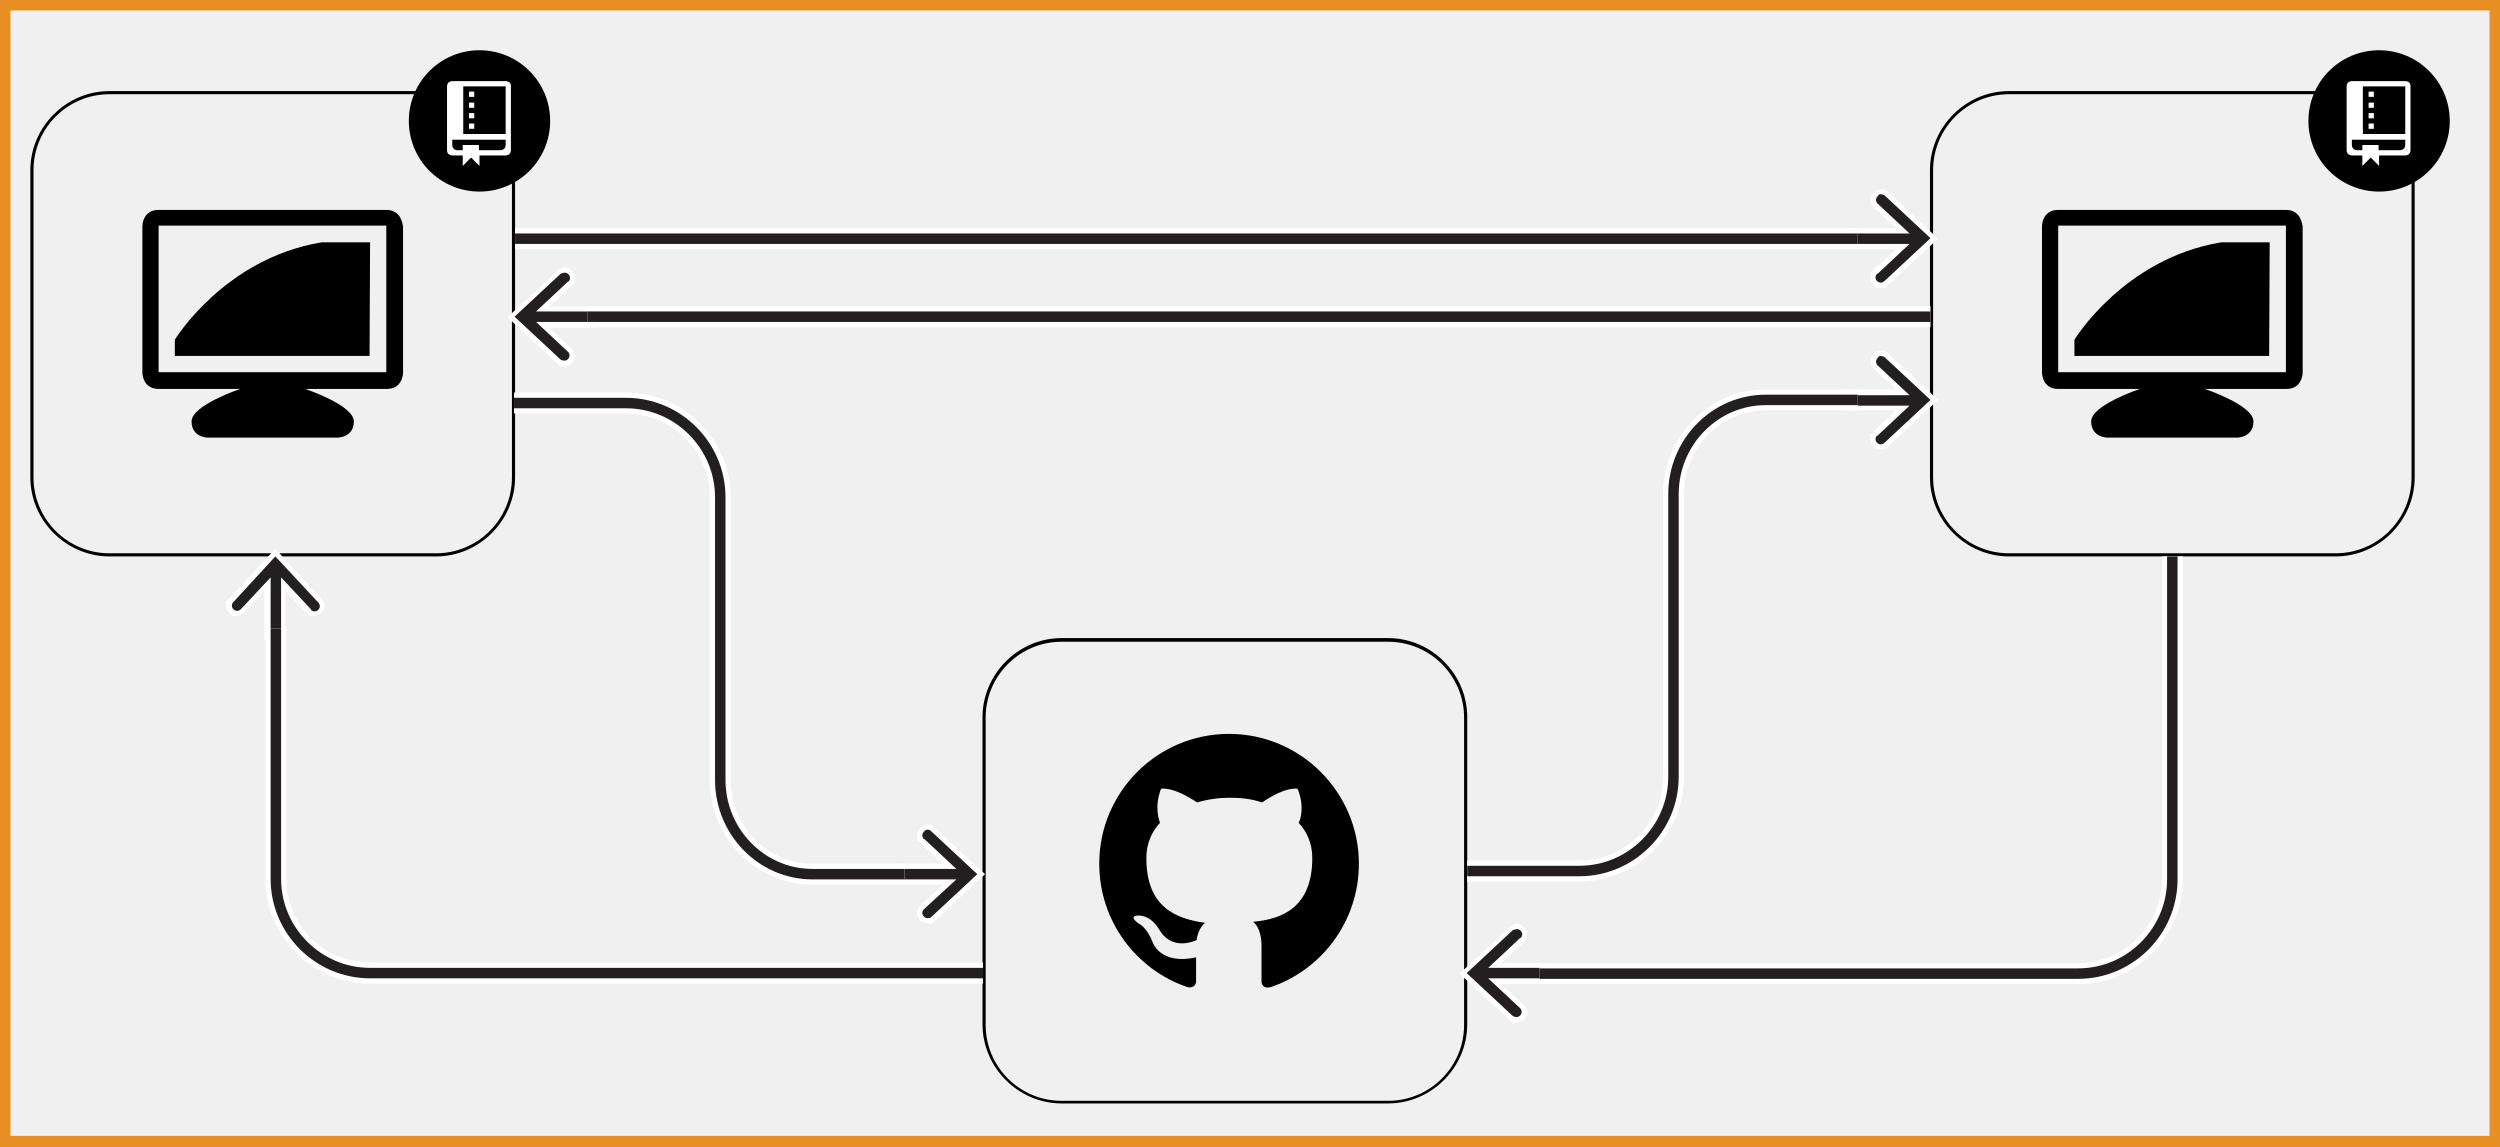
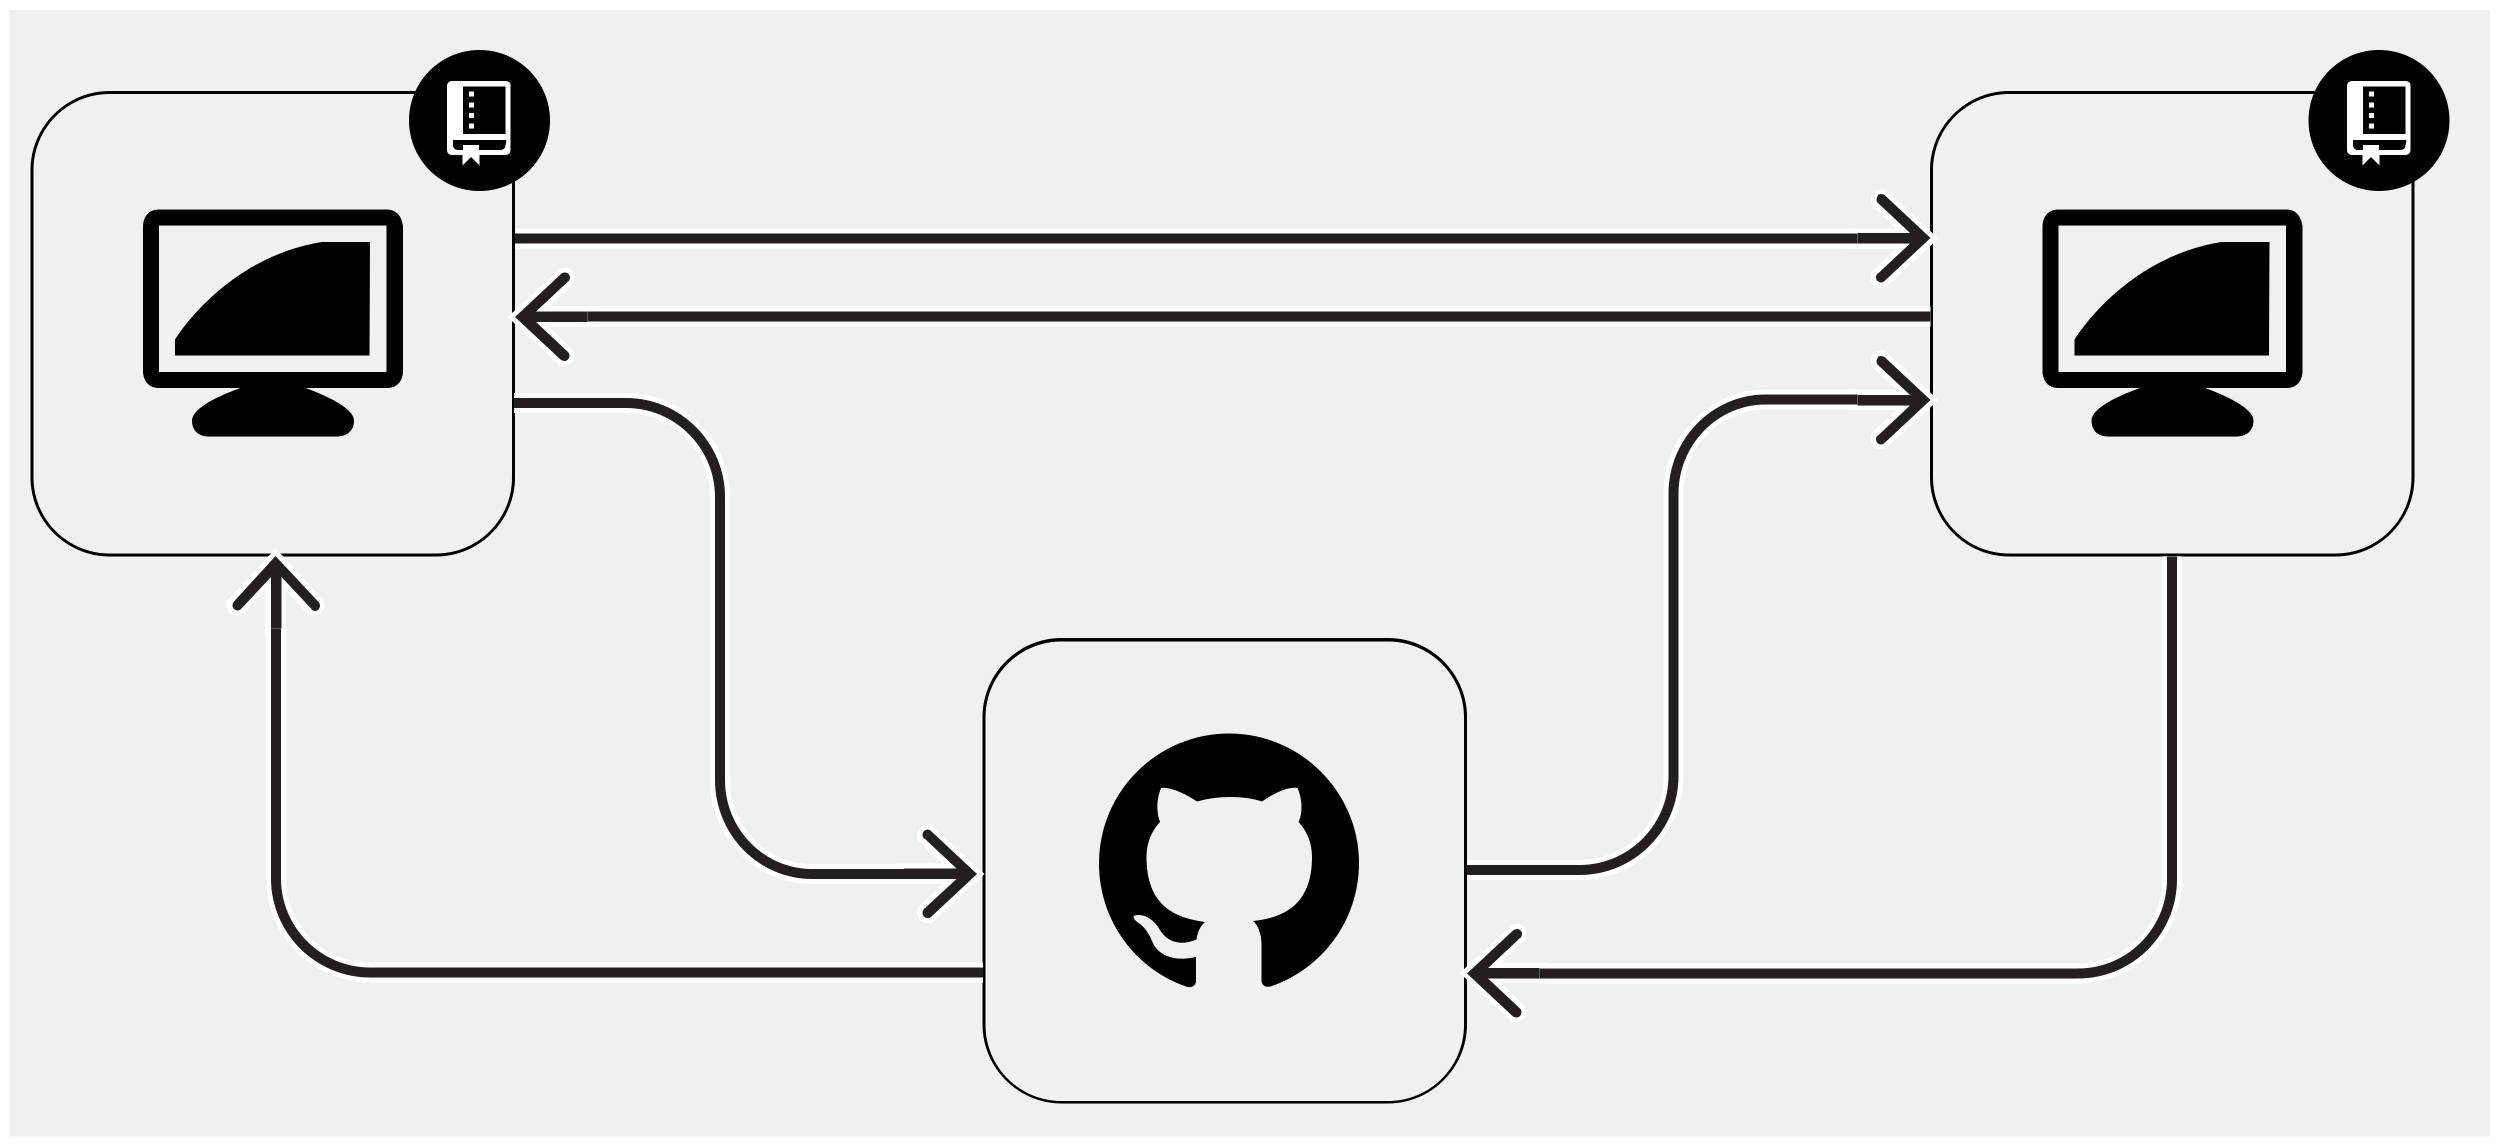
- <svg xmlns="http://www.w3.org/2000/svg" version="1.1" id="Layer_1" x="0px" y="0px" viewBox="-218 97.6 477.6 219" enable-background="new -218 97.6 477.6 219" xml:space="preserve">
-   <symbol id="arrow" viewBox="-73.4 -9.6 146.8 19.1">
-     <g>
-       <path fill="#221F1F" d="M62.5,9c0.4,0,0.8-0.2,1.1-0.4l9.2-8.5l-9.6-8.9l-0.1,0.1c-0.2-0.1-0.4-0.1-0.6-0.1    c-0.8,0-1.5,0.7-1.5,1.5c0,0.4,0.2,0.8,0.4,1.1l5.2,4.9h-138c-0.8,0-1.5,0.7-1.5,1.5s0.7,1.5,1.5,1.5h138L61,6.9L61.1,7    c-0.1,0.2-0.2,0.5-0.2,0.7C61,8.3,61.7,9,62.5,9z" />
-       <path fill="#FFFFFF" d="M62.5-8.4c-0.6,0-1,0.4-1,1c0,0.3,0.1,0.5,0.3,0.7L67.9-1H-71.3c-0.6,0-1,0.4-1,1s0.4,1,1,1H68l-6.1,5.7    l0,0c-0.2,0.2-0.4,0.4-0.4,0.7c0,0.6,0.4,1,1,1c0.3,0,0.5-0.1,0.7-0.3l0,0L72-0.1l-8.8-8.2l0,0C63-8.3,62.8-8.4,62.5-8.4     M63.1-9.6l0.7,0.7l8.8,8.2L73.4,0l-0.8,0.7l-8.8,8.2c-0.4,0.4-0.9,0.6-1.4,0.6c-1.1,0-2-0.9-2-2c0-0.2,0-0.4,0.1-0.6l-0.2-0.2    L61,6l4.3-4H-71.4c-1.1,0-2-0.9-2-2s0.9-2,2-2H65.4l-4.3-4c-0.4-0.4-0.6-0.9-0.6-1.4c0-1.1,0.9-2,2-2c0.1,0,0.3,0,0.4,0L63.1-9.6    L63.1-9.6z" />
-     </g>
-   </symbol>
+ <svg xmlns="http://www.w3.org/2000/svg" version="1.1" id="Layer_1" x="0px" y="0px" viewBox="-218 233 500 229.3" enable-background="new -218 233 500 229.3" xml:space="preserve">
  <g id="boundary">
-     <path fill="none" stroke="#E88F24" stroke-width="4" stroke-miterlimit="10" d="M-218,97.6v219h477.6v-219H-218z" />
+     <path fill="none" stroke="#FFFFFF" stroke-width="4" stroke-miterlimit="10" d="M-218,233v229.3h500V233C282,233-218,233-218,233z" />
  </g>
  <g>
-     <path d="M16.8,237.8C3.1,237.8-8,248.9-8,262.6c0,11,7.1,20.3,16.9,23.6c1.2,0.2,1.6-0.6,1.6-1.1s0-2.6,0-4.6   c-6.9,1.5-8.3-2.9-8.3-2.9c-1.1-2.9-2.7-3.6-2.7-3.6c-2.2-1.6,0.1-1.5,0.1-1.5c2.5,0.1,3.8,2.6,3.8,2.6c2.2,3.8,5.8,2.7,7.2,2.1   c0.2-1.6,0.9-2.7,1.6-3.3C6.7,273.1,1,271,1,261.5c0-2.7,1-5,2.6-6.7c-0.2-0.6-1.1-3.1,0.2-6.5c0,0,2.1-0.6,6.9,2.6   c2-0.6,4.1-0.9,6.2-0.9s4.2,0.2,6.2,0.9c4.7-3.2,6.8-2.6,6.8-2.6c1.4,3.4,0.5,6,0.2,6.5c1.6,1.7,2.6,4,2.6,6.7   c0,9.5-5.8,11.7-11.3,12.2c0.9,0.7,1.6,2.3,1.6,4.6c0,3.3,0,6,0,6.8c0,0.6,0.4,1.4,1.7,1.1c9.8-3.3,16.9-12.6,16.9-23.6   C41.6,249,30.5,237.8,16.8,237.8z" />
+     <path d="M27.8,379.7c-14.3,0-26,11.6-26,26c0,11.5,7.4,21.3,17.7,24.7c1.3,0.2,1.7-0.6,1.7-1.2c0-0.5,0-2.7,0-4.8   c-7.2,1.6-8.7-3-8.7-3c-1.2-3-2.8-3.8-2.8-3.8c-2.3-1.7,0.1-1.6,0.1-1.6c2.6,0.1,4,2.7,4,2.7c2.3,4,6.1,2.8,7.5,2.2   c0.2-1.7,0.9-2.8,1.7-3.5c-5.8-0.8-11.7-3-11.7-13c0-2.8,1-5.2,2.7-7c-0.2-0.6-1.2-3.2,0.2-6.8c0,0,2.2-0.6,7.2,2.7   c2.1-0.6,4.3-0.9,6.5-0.9s4.4,0.2,6.5,0.9c4.9-3.4,7.1-2.7,7.1-2.7c1.5,3.6,0.5,6.3,0.2,6.8c1.7,1.8,2.7,4.2,2.7,7   c0,9.9-6.1,12.2-11.8,12.8c0.9,0.7,1.7,2.4,1.7,4.8c0,3.5,0,6.3,0,7.1c0,0.6,0.4,1.5,1.8,1.2c10.3-3.5,17.7-13.2,17.7-24.7   C53.8,391.5,42.2,379.7,27.8,379.7z" />
    <g id="border_1_">
-       <path d="M47.2,220.2c8,0,14.5,6.5,14.5,14.5v58.7c0,8-6.5,14.5-14.5,14.5h-62.4c-8,0-14.5-6.5-14.5-14.5v-58.7    c0-8,6.5-14.5,14.5-14.5L47.2,220.2 M47.2,219.5h-62.4c-8.3,0-15.1,6.9-15.1,15.1v58.7c0,8.3,6.9,15.1,15.1,15.1h62.4    c8.3,0,15.1-6.9,15.1-15.1v-58.7C62.3,226.3,55.4,219.5,47.2,219.5L47.2,219.5z" />
+       <path d="M59.6,361.3c8.4,0,15.2,6.8,15.2,15.2v61.5c0,8.4-6.8,15.2-15.2,15.2H-5.7c-8.4,0-15.2-6.8-15.2-15.2v-61.5    c0-8.4,6.8-15.2,15.2-15.2H59.6 M59.6,360.6H-5.7c-8.7,0-15.8,7.2-15.8,15.8v61.5c0,8.7,7.2,15.8,15.8,15.8h65.3    c8.7,0,15.8-7.2,15.8-15.8v-61.5C75.4,367.7,68.2,360.6,59.6,360.6L59.6,360.6z" />
    </g>
  </g>
  <g>
    <g>
      <g id="border_2_">
-         <path d="M228.2,115.6c8,0,14.5,6.5,14.5,14.5v58.7c0,8-6.5,14.5-14.5,14.5h-62.4c-8,0-14.5-6.5-14.5-14.5v-58.7     c0-8,6.5-14.5,14.5-14.5H228.2 M228.2,115h-62.4c-8.3,0-15.1,6.9-15.1,15.1v58.7c0,8.3,6.9,15.1,15.1,15.1h62.4     c8.3,0,15.1-6.9,15.1-15.1v-58.7C243.2,121.8,236.5,115,228.2,115L228.2,115z" />
+         <path d="M249.1,251.8c8.4,0,15.2,6.8,15.2,15.2v61.5c0,8.4-6.8,15.2-15.2,15.2h-65.3c-8.4,0-15.2-6.8-15.2-15.2V267     c0-8.4,6.8-15.2,15.2-15.2H249.1 M249.1,251.2h-65.3c-8.7,0-15.8,7.2-15.8,15.8v61.5c0,8.7,7.2,15.8,15.8,15.8h65.3     c8.7,0,15.8-7.2,15.8-15.8V267C264.8,258.3,257.8,251.2,249.1,251.2L249.1,251.2z" />
      </g>
-       <path d="M218.7,137.7c-3.1,0-43.5,0-43.5,0c-3.1,0-3.1,3.1-3.1,3.1v28c0,0,0,3.1,3.1,3.1h15.6c0,0-9.3,3.1-9.3,6.2    c0,3.1,3.1,3.1,3.1,3.1h24.8c0,0,3.1,0,3.1-3.1c0-3.1-9.3-6.2-9.3-6.2h15.6c3.1,0,3.1-3.1,3.1-3.1v-28    C221.8,140.9,221.8,137.7,218.7,137.7z M218.7,168.7h-43.5v-28h43.5V168.7z M215.6,143.9h-9.3c-18.6,3.1-28,18.6-28,18.6v3.1h37.2    L215.6,143.9L215.6,143.9z" />
+       <path d="M239.2,274.9c-3.2,0-45.5,0-45.5,0c-3.2,0-3.2,3.2-3.2,3.2v29.3c0,0,0,3.2,3.2,3.2H210c0,0-9.7,3.2-9.7,6.5    s3.2,3.2,3.2,3.2h26c0,0,3.2,0,3.2-3.2s-9.7-6.5-9.7-6.5h16.3c3.2,0,3.2-3.2,3.2-3.2v-29.3C242.4,278.3,242.4,274.9,239.2,274.9z     M239.2,307.4h-45.5v-29.3h45.5V307.4z M235.9,281.4h-9.7c-19.5,3.2-29.3,19.5-29.3,19.5v3.2h38.9L235.9,281.4L235.9,281.4z" />
    </g>
    <g>
-       <circle cx="236.5" cy="120.7" r="13.5" />
-       <path fill="#FFFFFF" d="M235.5,117.2h-1v1h1V117.2z M235.5,115.1h-1v1h1V115.1z M241.5,113.1h-10.2c0,0-1,0-1,1v12.2c0,1,1,1,1,1    h2v2l1.6-1.6l1.6,1.6v-2h5c0,0,1,0,1-1v-12.2C242.6,113.1,241.5,113.1,241.5,113.1z M241.5,125.3c0,1-1,1-1,1h-4.1v-1h-3.1v1h-1    c-1,0-1-1-1-1v-1h10.2L241.5,125.3L241.5,125.3z M241.5,123.2h-8.1v-9.1h8.1V123.2z M235.5,121.2h-1v1h1V121.2z M235.5,119.2h-1v1    h1V119.2z" />
+       <circle cx="257.8" cy="257.1" r="14.1" />
+       <path fill="#FFFFFF" d="M256.8,253.5h-1v1h1V253.5z M256.8,251.3h-1v1h1V251.3z M263.1,249.2h-10.7c0,0-1,0-1,1V263c0,1,1,1,1,1    h2.1v2.1l1.7-1.7l1.7,1.7v-2.1h5.2c0,0,1,0,1-1v-12.8C264.2,249.2,263.1,249.2,263.1,249.2z M263.1,262c0,1-1,1-1,1h-4.3v-1h-3.2    v1h-1c-1,0-1-1-1-1v-1h10.7L263.1,262L263.1,262z M263.1,259.8h-8.5v-9.5h8.5V259.8z M256.8,257.7h-1v1h1V257.7z M256.8,255.6h-1    v1h1V255.6z" />
    </g>
  </g>
  <g>
    <g>
      <g id="border_3_">
-         <path d="M-134.7,115.6c8,0,14.5,6.5,14.5,14.5v58.7c0,8-6.5,14.5-14.5,14.5h-62.4c-8,0-14.5-6.5-14.5-14.5v-58.7     c0-8,6.5-14.5,14.5-14.5H-134.7 M-134.7,115h-62.4c-8.3,0-15.1,6.9-15.1,15.1v58.7c0,8.3,6.9,15.1,15.1,15.1h62.4     c8.3,0,15.1-6.9,15.1-15.1v-58.7C-119.7,121.8-126.4,115-134.7,115L-134.7,115z" />
+         <path d="M-130.8,251.8c8.4,0,15.2,6.8,15.2,15.2v61.5c0,8.4-6.8,15.2-15.2,15.2h-65.3c-8.4,0-15.2-6.8-15.2-15.2V267     c0-8.4,6.8-15.2,15.2-15.2H-130.8 M-130.8,251.2h-65.3c-8.7,0-15.8,7.2-15.8,15.8v61.5c0,8.7,7.2,15.8,15.8,15.8h65.3     c8.7,0,15.8-7.2,15.8-15.8V267C-115.1,258.3-122.1,251.2-130.8,251.2L-130.8,251.2z" />
      </g>
-       <path d="M-144.2,137.7c-3.1,0-43.5,0-43.5,0c-3.1,0-3.1,3.1-3.1,3.1v28c0,0,0,3.1,3.1,3.1h15.6c0,0-9.3,3.1-9.3,6.2    c0,3.1,3.1,3.1,3.1,3.1h24.8c0,0,3.1,0,3.1-3.1c0-3.1-9.3-6.2-9.3-6.2h15.6c3.1,0,3.1-3.1,3.1-3.1v-28    C-141.1,140.9-141.1,137.7-144.2,137.7z M-144.2,168.7h-43.5v-28h43.5V168.7z M-147.3,143.9h-9.3c-18.6,3.1-28,18.6-28,18.6v3.1    h37.2L-147.3,143.9L-147.3,143.9z" />
+       <path d="M-140.7,274.9c-3.2,0-45.5,0-45.5,0c-3.2,0-3.2,3.2-3.2,3.2v29.3c0,0,0,3.2,3.2,3.2h16.3c0,0-9.7,3.2-9.7,6.5    s3.2,3.2,3.2,3.2h26c0,0,3.2,0,3.2-3.2s-9.7-6.5-9.7-6.5h16.3c3.2,0,3.2-3.2,3.2-3.2v-29.3C-137.5,278.3-137.5,274.9-140.7,274.9z     M-140.7,307.4h-45.5v-29.3h45.5V307.4z M-144,281.4h-9.7c-19.5,3.2-29.3,19.5-29.3,19.5v3.2h38.9L-144,281.4L-144,281.4z" />
    </g>
    <g>
-       <circle cx="-126.4" cy="120.7" r="13.5" />
-       <path fill="#FFFFFF" d="M-127.4,117.2h-1v1h1V117.2z M-127.4,115.1h-1v1h1V115.1z M-121.4,113.1h-10.2c0,0-1,0-1,1v12.2    c0,1,1,1,1,1h2v2l1.6-1.6l1.6,1.6v-2h5c0,0,1,0,1-1v-12.2C-120.3,113.1-121.4,113.1-121.4,113.1z M-121.4,125.3c0,1-1,1-1,1h-4.1    v-1h-3.1v1h-1c-1,0-1-1-1-1v-1h10.2L-121.4,125.3L-121.4,125.3z M-121.4,123.2h-8.1v-9.1h8.1V123.2z M-127.4,121.2h-1v1h1V121.2z     M-127.4,119.2h-1v1h1V119.2z" />
+       <circle cx="-122.1" cy="257.1" r="14.1" />
+       <path fill="#FFFFFF" d="M-123.2,253.5h-1v1h1C-123.2,254.5-123.2,253.5-123.2,253.5z M-123.2,251.3h-1v1h1    C-123.2,252.3-123.2,251.3-123.2,251.3z M-116.9,249.2h-10.7c0,0-1,0-1,1V263c0,1,1,1,1,1h2.1v2.1l1.7-1.7l1.7,1.7v-2.1h5.2    c0,0,1,0,1-1v-12.8C-115.7,249.2-116.9,249.2-116.9,249.2z M-116.9,262c0,1-1,1-1,1h-4.3v-1h-3.2v1h-1c-1,0-1-1-1-1v-1h10.7    L-116.9,262L-116.9,262z M-116.9,259.8h-8.5v-9.5h8.5V259.8z M-123.2,257.7h-1v1h1C-123.2,258.7-123.2,257.7-123.2,257.7z     M-123.2,255.6h-1v1h1C-123.2,256.6-123.2,255.6-123.2,255.6z" />
    </g>
  </g>
  <g>
    <g>
-       <path fill="#231F20" d="M141.3,182.9c-0.4,0-0.8-0.2-1.1-0.4c-0.3-0.3-0.4-0.7-0.4-1.1c0-0.3,0.1-0.5,0.2-0.7l0,0l0.4-0.3l5.2-4.8    h-10.1v-3h10.1l-5.2-4.8c-0.3-0.3-0.5-0.7-0.5-1.1c0-0.4,0.2-0.8,0.4-1.1c0.3-0.3,0.7-0.4,1-0.4c0.2,0,0.4,0,0.6,0.1l0.1-0.1    l0.4,0.3l9.2,8.5l-9.2,8.5C142.1,182.8,141.7,182.9,141.3,182.9z" />
-       <path fill="#FFFFFF" d="M141.3,165.6c0.2,0,0.5,0.1,0.7,0.2l0,0l8.8,8.2l-8.8,8.2c-0.2,0.2-0.5,0.3-0.7,0.3s-0.5-0.1-0.7-0.3    c-0.4-0.4-0.4-1,0-1.4c0,0,0,0,0.1,0l0,0l6.1-5.7h-10.9c0-0.7,0-1.3,0-2h10.9l-6.1-5.7c-0.4-0.4-0.4-1,0-1.4    C140.8,165.7,141.1,165.6,141.3,165.6 M141.9,164.4l-0.2,0.2c-0.1,0-0.3,0-0.4,0c-0.5,0-1,0.2-1.4,0.6c-0.4,0.4-0.6,0.9-0.6,1.4    c0,0.5,0.2,1,0.6,1.4l4.3,4h-8.3h-1v1v2v1h1h8.3l-4.3,4l-0.7,0.7l0.2,0.2c-0.1,0.2-0.1,0.4-0.1,0.6c0,0.5,0.2,1,0.6,1.4    c0.4,0.4,0.9,0.6,1.4,0.6c0.5,0,1-0.2,1.4-0.6l8.8-8.2l0.8-0.7l-0.8-0.7l-8.8-8.2L141.9,164.4L141.9,164.4z" />
+       <path fill="#231F20" d="M158.2,322.3c-0.4,0-0.8-0.2-1.2-0.4c-0.3-0.3-0.4-0.7-0.4-1.2c0-0.3,0.1-0.5,0.2-0.7l0,0l0.4-0.3l5.4-5    h-10.6v-3.1h10.6l-5.4-5c-0.3-0.3-0.5-0.7-0.5-1.2s0.2-0.8,0.4-1.2c0.3-0.3,0.7-0.4,1-0.4c0.2,0,0.4,0,0.6,0.1l0.1-0.1l0.4,0.3    l9.6,8.9l-9.6,8.9C159,322.2,158.6,322.3,158.2,322.3z" />
+       <path fill="#FFFFFF" d="M158.2,304.2c0.2,0,0.5,0.1,0.7,0.2l0,0l9.2,8.6l-9.2,8.6c-0.2,0.2-0.5,0.3-0.7,0.3    c-0.2,0-0.5-0.1-0.7-0.3c-0.4-0.4-0.4-1,0-1.5c0,0,0,0,0.1,0l0,0l6.4-6h-11.4c0-0.7,0-1.4,0-2.1h11.4l-6.4-6c-0.4-0.4-0.4-1,0-1.5    C157.6,304.3,157.9,304.2,158.2,304.2 M158.8,302.9l-0.2,0.2c-0.1,0-0.3,0-0.4,0c-0.5,0-1,0.2-1.5,0.6c-0.4,0.4-0.6,0.9-0.6,1.5    c0,0.5,0.2,1,0.6,1.5l4.5,4.2h-8.7h-1v1v2.1v1h1h8.7l-4.5,4.2L156,320l0.2,0.2c-0.1,0.2-0.1,0.4-0.1,0.6c0,0.5,0.2,1,0.6,1.5    c0.4,0.4,0.9,0.6,1.5,0.6s1-0.2,1.5-0.6l9.2-8.6l0.8-0.7l-0.8-0.7l-9.2-8.6L158.8,302.9L158.8,302.9z" />
    </g>
    <g>
-       <path fill="none" stroke="#FFFFFF" stroke-width="4" stroke-miterlimit="10" d="M136.9,174c0,0-7.9,0-17.6,0s-17.6,8.1-17.6,18v54    c0,9.9-8.1,18-18,18H62.3" />
-       <path fill="none" stroke="#231F20" stroke-width="2" stroke-miterlimit="10" d="M136.9,174c0,0-7.9,0-17.6,0s-17.6,8.1-17.6,18v54    c0,9.9-8.1,18-18,18H62.3" />
+       <path fill="none" stroke="#FFFFFF" stroke-width="4" stroke-miterlimit="10" d="M153.5,312.9c0,0-8.3,0-18.4,0    s-18.4,8.5-18.4,18.8v56.5c0,10.4-8.5,18.8-18.8,18.8H75.4" />
+       <path fill="none" stroke="#231F20" stroke-width="2" stroke-miterlimit="10" d="M153.5,312.9c0,0-8.3,0-18.4,0    s-18.4,8.5-18.4,18.8v56.5c0,10.4-8.5,18.8-18.8,18.8H75.4" />
    </g>
  </g>
  <g>
    <g>
-       <path fill="#231F20" d="M71.7,292.5c-0.2,0-0.4,0-0.6-0.1l-0.1,0.1l-0.4-0.3l-9.2-8.5l9.2-8.5c0.3-0.3,0.6-0.4,1-0.4    s0.8,0.2,1.1,0.4c0.3,0.3,0.4,0.7,0.4,1.1c0,0.3-0.1,0.5-0.2,0.7l0,0l-0.4,0.4l-5.2,4.8h10.1v3H67.5l5.2,4.8    c0.3,0.3,0.5,0.7,0.5,1.1s-0.2,0.8-0.4,1.1C72.5,292.3,72.1,292.5,71.7,292.5z" />
-       <path fill="#FFFFFF" d="M71.8,275.1c0.3,0,0.5,0.1,0.7,0.3c0.4,0.4,0.4,1,0,1.4c0,0,0,0-0.1,0l0,0l-6.1,5.7h10.9c0,0.7,0,1.3,0,2    H66.3l6.1,5.7c0.4,0.4,0.4,1,0,1.4c-0.2,0.2-0.4,0.3-0.7,0.3c-0.2,0-0.5-0.1-0.7-0.2l0,0l-8.8-8.2l8.8-8.2    C71.3,275.2,71.5,275.1,71.8,275.1 M71.8,274.1c-0.5,0-1,0.2-1.4,0.6l-8.8,8.2l-0.8,0.7l0.8,0.7l8.8,8.2l0.7,0.7l0.2-0.2    c0.1,0,0.3,0,0.4,0c0.5,0,1-0.2,1.4-0.6c0.4-0.4,0.6-0.9,0.6-1.4c0-0.5-0.2-1-0.6-1.4l-4.3-4h8.3h1v-1v-2v-1h-1h-8.3l4.3-4    l0.7-0.7l-0.2-0.2c0.1-0.2,0.1-0.4,0.1-0.6c0-0.5-0.2-1-0.6-1.4C72.8,274.3,72.3,274.1,71.8,274.1L71.8,274.1z" />
+       <path fill="#231F20" d="M85.3,437c-0.2,0-0.4,0-0.6-0.1l-0.1,0.1l-0.4-0.3l-9.6-8.9l9.6-8.9c0.3-0.3,0.6-0.4,1-0.4    s0.8,0.2,1.2,0.4c0.3,0.3,0.4,0.7,0.4,1.2c0,0.3-0.1,0.5-0.2,0.7l0,0l-0.4,0.4l-5.4,5h10.6v3.1H80.9l5.4,5    c0.3,0.3,0.5,0.7,0.5,1.2s-0.2,0.8-0.4,1.2C86.1,436.8,85.7,437,85.3,437z" />
+       <path fill="#FFFFFF" d="M85.4,418.8c0.3,0,0.5,0.1,0.7,0.3c0.4,0.4,0.4,1,0,1.5c0,0,0,0-0.1,0l0,0l-6.4,6H91c0,0.7,0,1.4,0,2.1    H79.6l6.4,6c0.4,0.4,0.4,1,0,1.5c-0.2,0.2-0.4,0.3-0.7,0.3c-0.2,0-0.5-0.1-0.7-0.2l0,0l-9.2-8.6l9.2-8.6    C84.9,418.9,85.1,418.8,85.4,418.8 M85.4,417.7c-0.5,0-1,0.2-1.5,0.6l-9.2,8.6l-0.8,0.7l0.8,0.7l9.2,8.6l0.7,0.7l0.2-0.2    c0.1,0,0.3,0,0.4,0c0.5,0,1-0.2,1.5-0.6c0.4-0.4,0.6-0.9,0.6-1.5c0-0.5-0.2-1-0.6-1.5l-4.5-4.2h8.7h1v-1v-2.1v-1h-1h-8.7l4.5-4.2    l0.7-0.7l-0.2-0.2c0.1-0.2,0.1-0.4,0.1-0.6c0-0.5-0.2-1-0.6-1.5C86.4,418,85.9,417.7,85.4,417.7L85.4,417.7z" />
    </g>
    <g>
-       <path fill="none" stroke="#FFFFFF" stroke-width="4" stroke-miterlimit="10" d="M76.1,283.6H179c9.9,0,18-8.1,18-18v-61.7" />
-       <path fill="none" stroke="#231F20" stroke-width="2" stroke-miterlimit="10" d="M76.1,283.6H179c9.9,0,18-8.1,18-18v-61.7" />
+       <path fill="none" stroke="#FFFFFF" stroke-width="4" stroke-miterlimit="10" d="M89.9,427.7h107.7c10.4,0,18.8-8.5,18.8-18.8    v-64.6" />
+       <path fill="none" stroke="#231F20" stroke-width="2" stroke-miterlimit="10" d="M89.9,427.7h107.7c10.4,0,18.8-8.5,18.8-18.8    v-64.6" />
    </g>
  </g>
  <g>
    <g>
-       <path fill="#231F20" d="M-166.9,219.3v-10.1l-4.8,5.2c-0.3,0.3-0.7,0.5-1.1,0.5s-0.8-0.2-1.1-0.4c-0.4-0.4-0.5-1.1-0.3-1.6    l-0.1-0.1l0.3-0.4l8.5-9.2l8.5,9.2c0.6,0.6,0.6,1.5,0,2.1c-0.3,0.3-0.7,0.4-1.1,0.4c-0.3,0-0.5-0.1-0.7-0.2l0,0l-0.3-0.4l-4.8-5.2    v10.1H-166.9z" />
-       <path fill="#FFFFFF" d="M-165.4,203.9l8.2,8.8c0.4,0.4,0.4,1,0,1.4c-0.2,0.2-0.5,0.3-0.7,0.3s-0.5-0.1-0.7-0.3c0,0,0,0,0-0.1l0,0    l-5.7-6.1v10.9c-0.7,0-1.3,0-2,0v-10.9l-5.7,6.1c-0.2,0.2-0.5,0.3-0.7,0.3s-0.5-0.1-0.7-0.3c-0.4-0.4-0.4-1,0-1.4l0,0    L-165.4,203.9 M-165.4,202.4l-0.7,0.8l-8.2,8.8l-0.7,0.7l0.2,0.2c-0.1,0.6,0.1,1.3,0.5,1.8c0.4,0.4,0.9,0.6,1.4,0.6    c0.5,0,1-0.2,1.4-0.6l4-4.3v8.3v1h1h2h1v-1v-8.3l4,4.3l0.7,0.7l0.2-0.2c0.2,0.1,0.4,0.1,0.6,0.1c0.5,0,1-0.2,1.4-0.6    c0.4-0.4,0.6-0.9,0.6-1.4c0-0.5-0.2-1-0.6-1.4l-8.2-8.8L-165.4,202.4L-165.4,202.4z" />
+       <path fill="#231F20" d="M-164.5,360.4v-10.6l-5,5.4c-0.3,0.3-0.7,0.5-1.2,0.5c-0.4,0-0.8-0.2-1.2-0.4c-0.4-0.4-0.5-1.2-0.3-1.7    l-0.1-0.1l0.3-0.4l8.9-9.6l8.9,9.6c0.6,0.6,0.6,1.6,0,2.2c-0.3,0.3-0.7,0.4-1.2,0.4c-0.3,0-0.5-0.1-0.7-0.2l0,0l-0.3-0.4l-5-5.4    v10.6h-3.1V360.4z" />
+       <path fill="#FFFFFF" d="M-162.9,344.2l8.6,9.2c0.4,0.4,0.4,1,0,1.5c-0.2,0.2-0.5,0.3-0.7,0.3s-0.5-0.1-0.7-0.3c0,0,0,0,0-0.1l0,0    l-6-6.4v11.4c-0.7,0-1.4,0-2.1,0v-11.4l-6,6.4c-0.2,0.2-0.5,0.3-0.7,0.3s-0.5-0.1-0.7-0.3c-0.4-0.4-0.4-1,0-1.5l0,0L-162.9,344.2     M-162.9,342.7l-0.7,0.8l-8.6,9.2l-0.7,0.7l0.2,0.2c-0.1,0.6,0.1,1.4,0.5,1.9c0.4,0.4,0.9,0.6,1.5,0.6c0.5,0,1-0.2,1.5-0.6    l4.2-4.5v8.7v1h1h2.1h1v-1v-8.7l4.2,4.5l0.7,0.7l0.2-0.2c0.2,0.1,0.4,0.1,0.6,0.1c0.5,0,1-0.2,1.5-0.6c0.4-0.4,0.6-0.9,0.6-1.5    s-0.2-1-0.6-1.5l-8.6-9.2L-162.9,342.7L-162.9,342.7z" />
    </g>
    <g>
-       <path fill="none" stroke="#FFFFFF" stroke-width="4" stroke-miterlimit="10" d="M-165.3,217.7l0,47.8c0,9.9,8.1,18,18,18h117.1" />
-       <path fill="none" stroke="#231F20" stroke-width="2" stroke-miterlimit="10" d="M-165.3,217.7l0,47.8c0,9.9,8.1,18,18,18h117.1" />
+       <path fill="none" stroke="#FFFFFF" stroke-width="4" stroke-miterlimit="10" d="M-162.8,358.7v50c0,10.4,8.5,18.8,18.8,18.8h122.6    " />
+       <path fill="none" stroke="#231F20" stroke-width="2" stroke-miterlimit="10" d="M-162.8,358.7v50c0,10.4,8.5,18.8,18.8,18.8h122.6    " />
    </g>
  </g>
  <g>
    <g>
-       <path fill="#231F20" d="M-40.7,273.5c-0.4,0-0.8-0.2-1-0.4c-0.3-0.3-0.4-0.7-0.4-1.1s0.2-0.8,0.4-1.1l5.2-4.9h-10.1v-3h10.1    l-5.2-4.9l0,0l0,0l-0.3-0.3l0-0.1c-0.1-0.2-0.2-0.5-0.2-0.7c0-0.4,0.2-0.8,0.4-1.1c0.3-0.3,0.7-0.4,1.1-0.4c0.4,0,0.8,0.2,1.1,0.4    l9.2,8.5l-9.6,8.9l-0.1-0.1C-40.3,273.5-40.5,273.5-40.7,273.5z" />
-       <path fill="#FFFFFF" d="M-40.8,256.1c0.3,0,0.5,0.1,0.7,0.3l8.8,8.2l-8.8,8.2l0,0c-0.2,0.2-0.4,0.2-0.7,0.2    c-0.3,0-0.5-0.1-0.7-0.3c-0.4-0.4-0.4-1,0-1.4l6.2-5.7h-10.9c0-0.7,0-1.3,0-2h10.9l-6.1-5.7l0,0c0,0,0,0-0.1,0    c-0.4-0.4-0.4-1,0-1.4C-41.3,256.2-41,256.1-40.8,256.1 M-40.8,255.1c-0.5,0-1,0.2-1.4,0.6c-0.4,0.4-0.6,0.9-0.6,1.4    c0,0.2,0,0.4,0.1,0.6l-0.2,0.2l0.7,0.7l0,0l0,0l0,0l4.3,4h-8.3h-1v1v2v1h1h8.3l-4.3,4c-0.4,0.4-0.6,0.9-0.6,1.4    c0,0.5,0.2,1,0.6,1.4c0.4,0.4,0.9,0.6,1.4,0.6c0.1,0,0.3,0,0.4,0l0.2,0.2l0.8-0.7l8.8-8.2l0.8-0.7l-0.8-0.7l-8.8-8.2    C-39.7,255.3-40.2,255.1-40.8,255.1L-40.8,255.1z" />
+       <path fill="#231F20" d="M-32.4,417.1c-0.4,0-0.8-0.2-1-0.4c-0.3-0.3-0.4-0.7-0.4-1.2s0.2-0.8,0.4-1.2l5.4-5.1h-10.6v-3.1H-28    l-5.4-5.1l0,0l0,0l-0.3-0.3v-0.1c-0.1-0.2-0.2-0.5-0.2-0.7c0-0.4,0.2-0.8,0.4-1.2c0.3-0.3,0.7-0.4,1.2-0.4c0.4,0,0.8,0.2,1.2,0.4    l9.6,8.9l-10.1,9.3l-0.1-0.1C-32,417.1-32.2,417.1-32.4,417.1z" />
+       <path fill="#FFFFFF" d="M-32.5,398.9c0.3,0,0.5,0.1,0.7,0.3l9.2,8.6l-9.2,8.6l0,0c-0.2,0.2-0.4,0.2-0.7,0.2    c-0.3,0-0.5-0.1-0.7-0.3c-0.4-0.4-0.4-1,0-1.5l6.5-6h-11.4c0-0.7,0-1.4,0-2.1h11.4l-6.4-6l0,0c0,0,0,0-0.1,0c-0.4-0.4-0.4-1,0-1.5    C-33,399-32.7,398.9-32.5,398.9 M-32.5,397.9c-0.5,0-1,0.2-1.5,0.6c-0.4,0.4-0.6,0.9-0.6,1.5c0,0.2,0,0.4,0.1,0.6l-0.2,0.2    l0.7,0.7l0,0l0,0l0,0l4.5,4.2h-8.7h-1v1v2.1v1h1h8.7l-4.5,4.2c-0.4,0.4-0.6,0.9-0.6,1.5c0,0.5,0.2,1,0.6,1.5    c0.4,0.4,0.9,0.6,1.5,0.6c0.1,0,0.3,0,0.4,0l0.2,0.2l0.8-0.7l9.2-8.6l0.8-0.7l-0.8-0.7l-9.2-8.6    C-31.3,398.1-31.9,397.9-32.5,397.9L-32.5,397.9z" />
    </g>
    <g>
-       <path fill="none" stroke="#FFFFFF" stroke-width="4" stroke-miterlimit="10" d="M-119.8,174.6h21.4c9.9,0,18,8.1,18,18v54    c0,9.9,7.9,18,17.6,18s17.6,0,17.6,0" />
-       <path fill="none" stroke="#231F20" stroke-width="2" stroke-miterlimit="10" d="M-119.8,174.6h21.4c9.9,0,18,8.1,18,18v54    c0,9.9,7.9,18,17.6,18s17.6,0,17.6,0" />
+       <path fill="none" stroke="#FFFFFF" stroke-width="4" stroke-miterlimit="10" d="M-115.2,313.6h22.4c10.4,0,18.8,8.5,18.8,18.8V389    c0,10.4,8.3,18.8,18.4,18.8s18.4,0,18.4,0" />
+       <path fill="none" stroke="#231F20" stroke-width="2" stroke-miterlimit="10" d="M-115.2,313.6h22.4c10.4,0,18.8,8.5,18.8,18.8V389    c0,10.4,8.3,18.8,18.4,18.8s18.4,0,18.4,0" />
    </g>
  </g>
  <g>
    <g>
-       <path fill="#231F20" d="M-110.1,167.1c-0.2,0-0.4,0-0.6-0.1l-0.1,0.1l-0.4-0.3l-9.2-8.5l9.2-8.5c0.3-0.3,0.6-0.4,1-0.4    s0.8,0.2,1.1,0.4c0.3,0.3,0.4,0.7,0.4,1.1c0,0.3-0.1,0.5-0.2,0.7l0,0l-0.3,0.3l-5.2,4.8h10.1v3h-10.1l5.2,4.8    c0.3,0.3,0.5,0.7,0.5,1.1c0,0.4-0.2,0.8-0.4,1.1C-109.4,166.9-109.7,167.1-110.1,167.1z" />
-       <path fill="#FFFFFF" d="M-110.1,149.7c0.3,0,0.5,0.1,0.7,0.3c0.4,0.4,0.4,1,0,1.4c0,0,0,0-0.1,0l0,0l-6.1,5.7h10.9    c0,0.7,0,1.3,0,2h-10.9l6.1,5.7c0.4,0.4,0.4,1,0,1.4c-0.2,0.2-0.4,0.3-0.7,0.3c-0.2,0-0.5-0.1-0.7-0.2l0,0l-8.8-8.2l8.8-8.2    C-110.6,149.8-110.4,149.7-110.1,149.7 M-110.1,148.7c-0.5,0-1,0.2-1.4,0.6l-8.8,8.2l-0.8,0.7l0.8,0.7l8.8,8.2l0.7,0.7l0.2-0.2    c0.1,0,0.3,0,0.4,0c0.5,0,1-0.2,1.4-0.6c0.4-0.4,0.6-0.9,0.6-1.4c0-0.5-0.2-1-0.6-1.4l-4.3-4h8.3h1v-1v-2v-1h-1h-8.3l4.3-4    l0.7-0.7l-0.2-0.2c0.1-0.2,0.1-0.4,0.1-0.6c0-0.5-0.2-1-0.6-1.4C-109.1,148.9-109.6,148.7-110.1,148.7L-110.1,148.7z" />
+       <path fill="#231F20" d="M-105,305.7c-0.2,0-0.4,0-0.6-0.1l-0.1,0.1l-0.4-0.3l-9.6-8.9l9.6-8.9c0.3-0.3,0.6-0.4,1-0.4    s0.8,0.2,1.2,0.4c0.3,0.3,0.4,0.7,0.4,1.2c0,0.3-0.1,0.5-0.2,0.7l0,0l-0.3,0.3l-5.4,5H-99v3.1h-10.6l5.4,5    c0.3,0.3,0.5,0.7,0.5,1.2s-0.2,0.8-0.4,1.2C-104.3,305.5-104.6,305.7-105,305.7z" />
+       <path fill="#FFFFFF" d="M-105,287.5c0.3,0,0.5,0.1,0.7,0.3c0.4,0.4,0.4,1,0,1.5c0,0,0,0-0.1,0l0,0l-6.4,6h11.4c0,0.7,0,1.4,0,2.1    h-11.4l6.4,6c0.4,0.4,0.4,1,0,1.5c-0.2,0.2-0.4,0.3-0.7,0.3c-0.2,0-0.5-0.1-0.7-0.2l0,0l-9.2-8.6l9.2-8.6    C-105.6,287.6-105.4,287.5-105,287.5 M-105,286.5c-0.5,0-1,0.2-1.5,0.6l-9.2,8.6l-0.8,0.7l0.8,0.7l9.2,8.6l0.7,0.7l0.2-0.2    c0.1,0,0.3,0,0.4,0c0.5,0,1-0.2,1.5-0.6c0.4-0.4,0.6-0.9,0.6-1.5c0-0.5-0.2-1-0.6-1.5l-4.5-4.2h8.7h1v-1v-2.1v-1h-1h-8.7l4.5-4.2    l0.7-0.7l-0.2-0.2c0.1-0.2,0.1-0.4,0.1-0.6c0-0.5-0.2-1-0.6-1.5C-104,286.7-104.5,286.5-105,286.5L-105,286.5z" />
    </g>
    <g>
-       <line fill="none" stroke="#FFFFFF" stroke-width="4" stroke-miterlimit="10" x1="-105.8" y1="158.1" x2="150.8" y2="158.1" />
-       <line fill="none" stroke="#231F20" stroke-width="2" stroke-miterlimit="10" x1="-105.8" y1="158.1" x2="150.8" y2="158.1" />
+       <line fill="none" stroke="#FFFFFF" stroke-width="4" stroke-miterlimit="10" x1="-100.5" y1="296.3" x2="168.1" y2="296.3" />
+       <line fill="none" stroke="#231F20" stroke-width="2" stroke-miterlimit="10" x1="-100.5" y1="296.3" x2="168.1" y2="296.3" />
    </g>
  </g>
  <g>
    <g>
-       <path fill="#231F20" d="M141.3,152.1c-0.4,0-0.8-0.2-1.1-0.4c-0.3-0.3-0.4-0.7-0.4-1.1c0-0.3,0.1-0.5,0.2-0.7l0,0l0.3-0.3l5.2-4.8    h-10.1v-3h10.1l-5.2-4.8c-0.3-0.3-0.5-0.7-0.5-1.1c0-0.4,0.2-0.8,0.4-1.1c0.3-0.3,0.7-0.4,1-0.4c0.2,0,0.4,0,0.6,0.1l0.1-0.1    l0.4,0.3l9.2,8.5l-9.2,8.5C142.1,152,141.7,152.1,141.3,152.1z" />
-       <path fill="#FFFFFF" d="M141.3,134.7c0.2,0,0.5,0.1,0.7,0.2l0,0l8.8,8.2l-8.8,8.2c-0.2,0.2-0.5,0.3-0.7,0.3s-0.5-0.1-0.7-0.3    c-0.4-0.4-0.4-1,0-1.4c0,0,0,0,0.1,0l0,0l6.1-5.7h-10.9c0-0.7,0-1.3,0-2h10.9l-6.1-5.7c-0.4-0.4-0.4-1,0-1.4    C140.8,134.8,141.1,134.7,141.3,134.7 M141.9,133.6l-0.2,0.2c-0.1,0-0.3,0-0.4,0c-0.5,0-1,0.2-1.4,0.6c-0.4,0.4-0.6,0.9-0.6,1.4    c0,0.5,0.2,1,0.6,1.4l4.3,4h-8.3h-1v1v2v1h1h8.3l-4.3,4l-0.7,0.7l0.2,0.2c-0.1,0.2-0.1,0.4-0.1,0.6c0,0.5,0.2,1,0.6,1.4    c0.4,0.4,0.9,0.6,1.4,0.6c0.5,0,1-0.2,1.4-0.6l8.8-8.2l0.8-0.7l-0.8-0.7l-8.8-8.2L141.9,133.6L141.9,133.6z" />
+       <path fill="#231F20" d="M158.2,290c-0.4,0-0.8-0.2-1.2-0.4c-0.3-0.3-0.4-0.7-0.4-1.2c0-0.3,0.1-0.5,0.2-0.7l0,0l0.3-0.3l5.4-5H152    v-3.1h10.6l-5.4-5c-0.3-0.3-0.5-0.7-0.5-1.2s0.2-0.8,0.4-1.2c0.3-0.3,0.7-0.4,1-0.4c0.2,0,0.4,0,0.6,0.1l0.1-0.1l0.4,0.3l9.6,8.9    l-9.6,8.9C159,289.9,158.6,290,158.2,290z" />
+       <path fill="#FFFFFF" d="M158.2,271.8c0.2,0,0.5,0.1,0.7,0.2l0,0l9.2,8.6l-9.2,8.6c-0.2,0.2-0.5,0.3-0.7,0.3    c-0.2,0-0.5-0.1-0.7-0.3c-0.4-0.4-0.4-1,0-1.5c0,0,0,0,0.1,0l0,0l6.4-6h-11.4c0-0.7,0-1.4,0-2.1h11.4l-6.4-6c-0.4-0.4-0.4-1,0-1.5    C157.6,271.9,157.9,271.8,158.2,271.8 M158.8,270.7l-0.2,0.2c-0.1,0-0.3,0-0.4,0c-0.5,0-1,0.2-1.5,0.6c-0.4,0.4-0.6,0.9-0.6,1.5    c0,0.5,0.2,1,0.6,1.5l4.5,4.2h-8.7h-1v1v2.1v1h1h8.7l-4.5,4.2l-0.7,0.7l0.2,0.2c-0.1,0.2-0.1,0.4-0.1,0.6c0,0.5,0.2,1,0.6,1.5    c0.4,0.4,0.9,0.6,1.5,0.6s1-0.2,1.5-0.6l9.2-8.6l0.8-0.7l-0.8-0.7l-9.2-8.6L158.8,270.7L158.8,270.7z" />
    </g>
    <g>
-       <line fill="none" stroke="#FFFFFF" stroke-width="4" stroke-miterlimit="10" x1="136.9" y1="143.2" x2="-119.6" y2="143.2" />
-       <line fill="none" stroke="#231F20" stroke-width="2" stroke-miterlimit="10" x1="136.9" y1="143.2" x2="-119.6" y2="143.2" />
+       <line fill="none" stroke="#FFFFFF" stroke-width="4" stroke-miterlimit="10" x1="153.5" y1="280.7" x2="-115" y2="280.7" />
+       <line fill="none" stroke="#231F20" stroke-width="2" stroke-miterlimit="10" x1="153.5" y1="280.7" x2="-115" y2="280.7" />
    </g>
  </g>
</svg>
